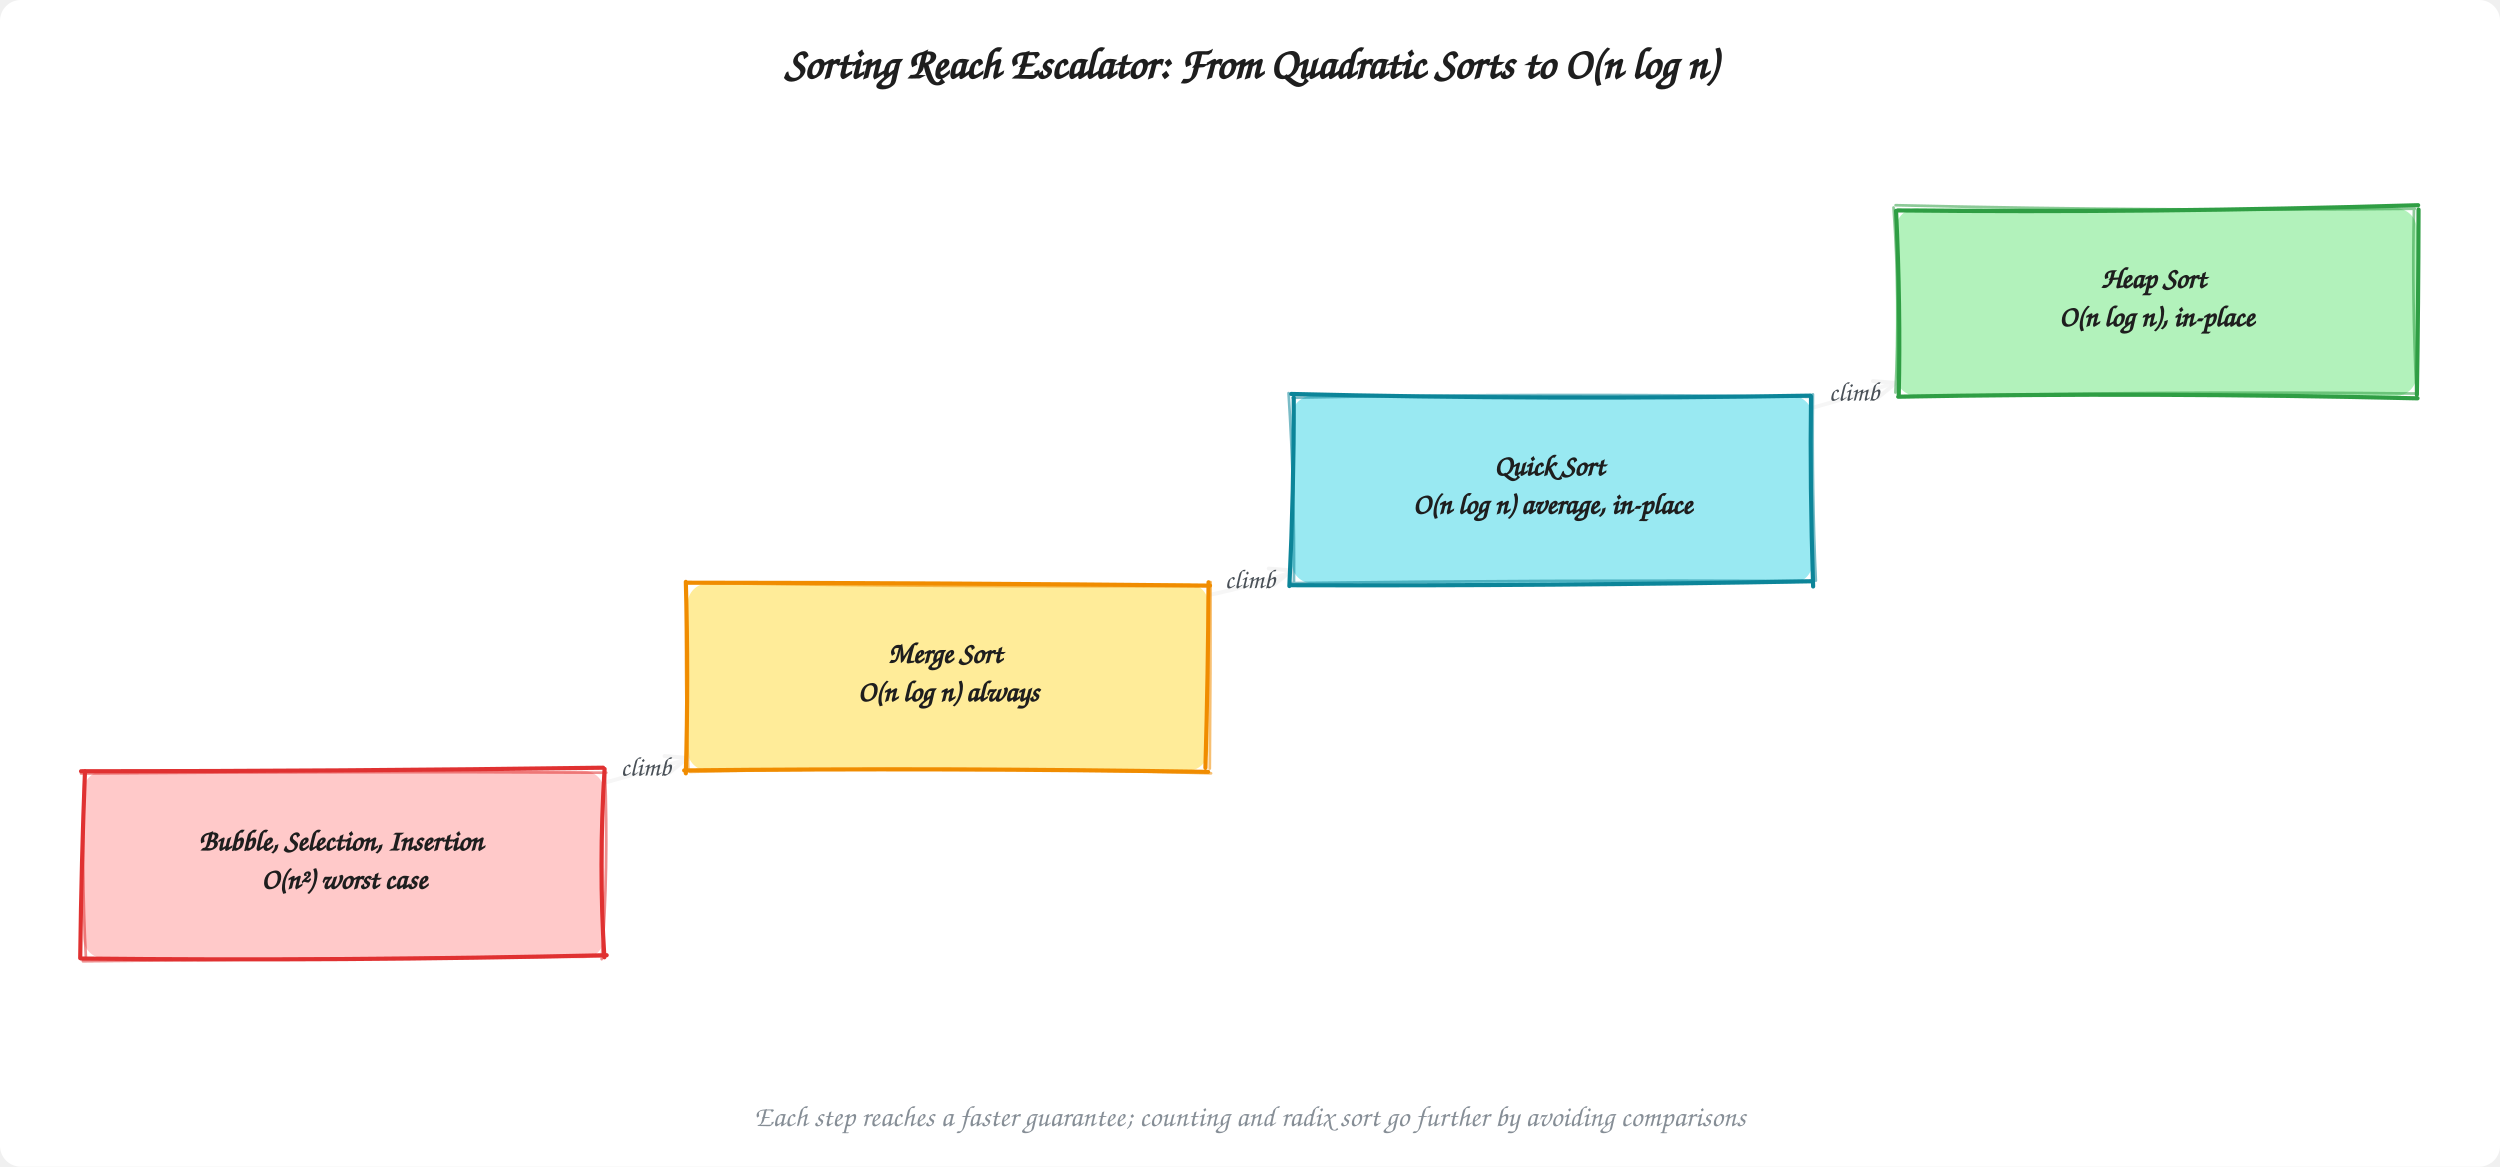
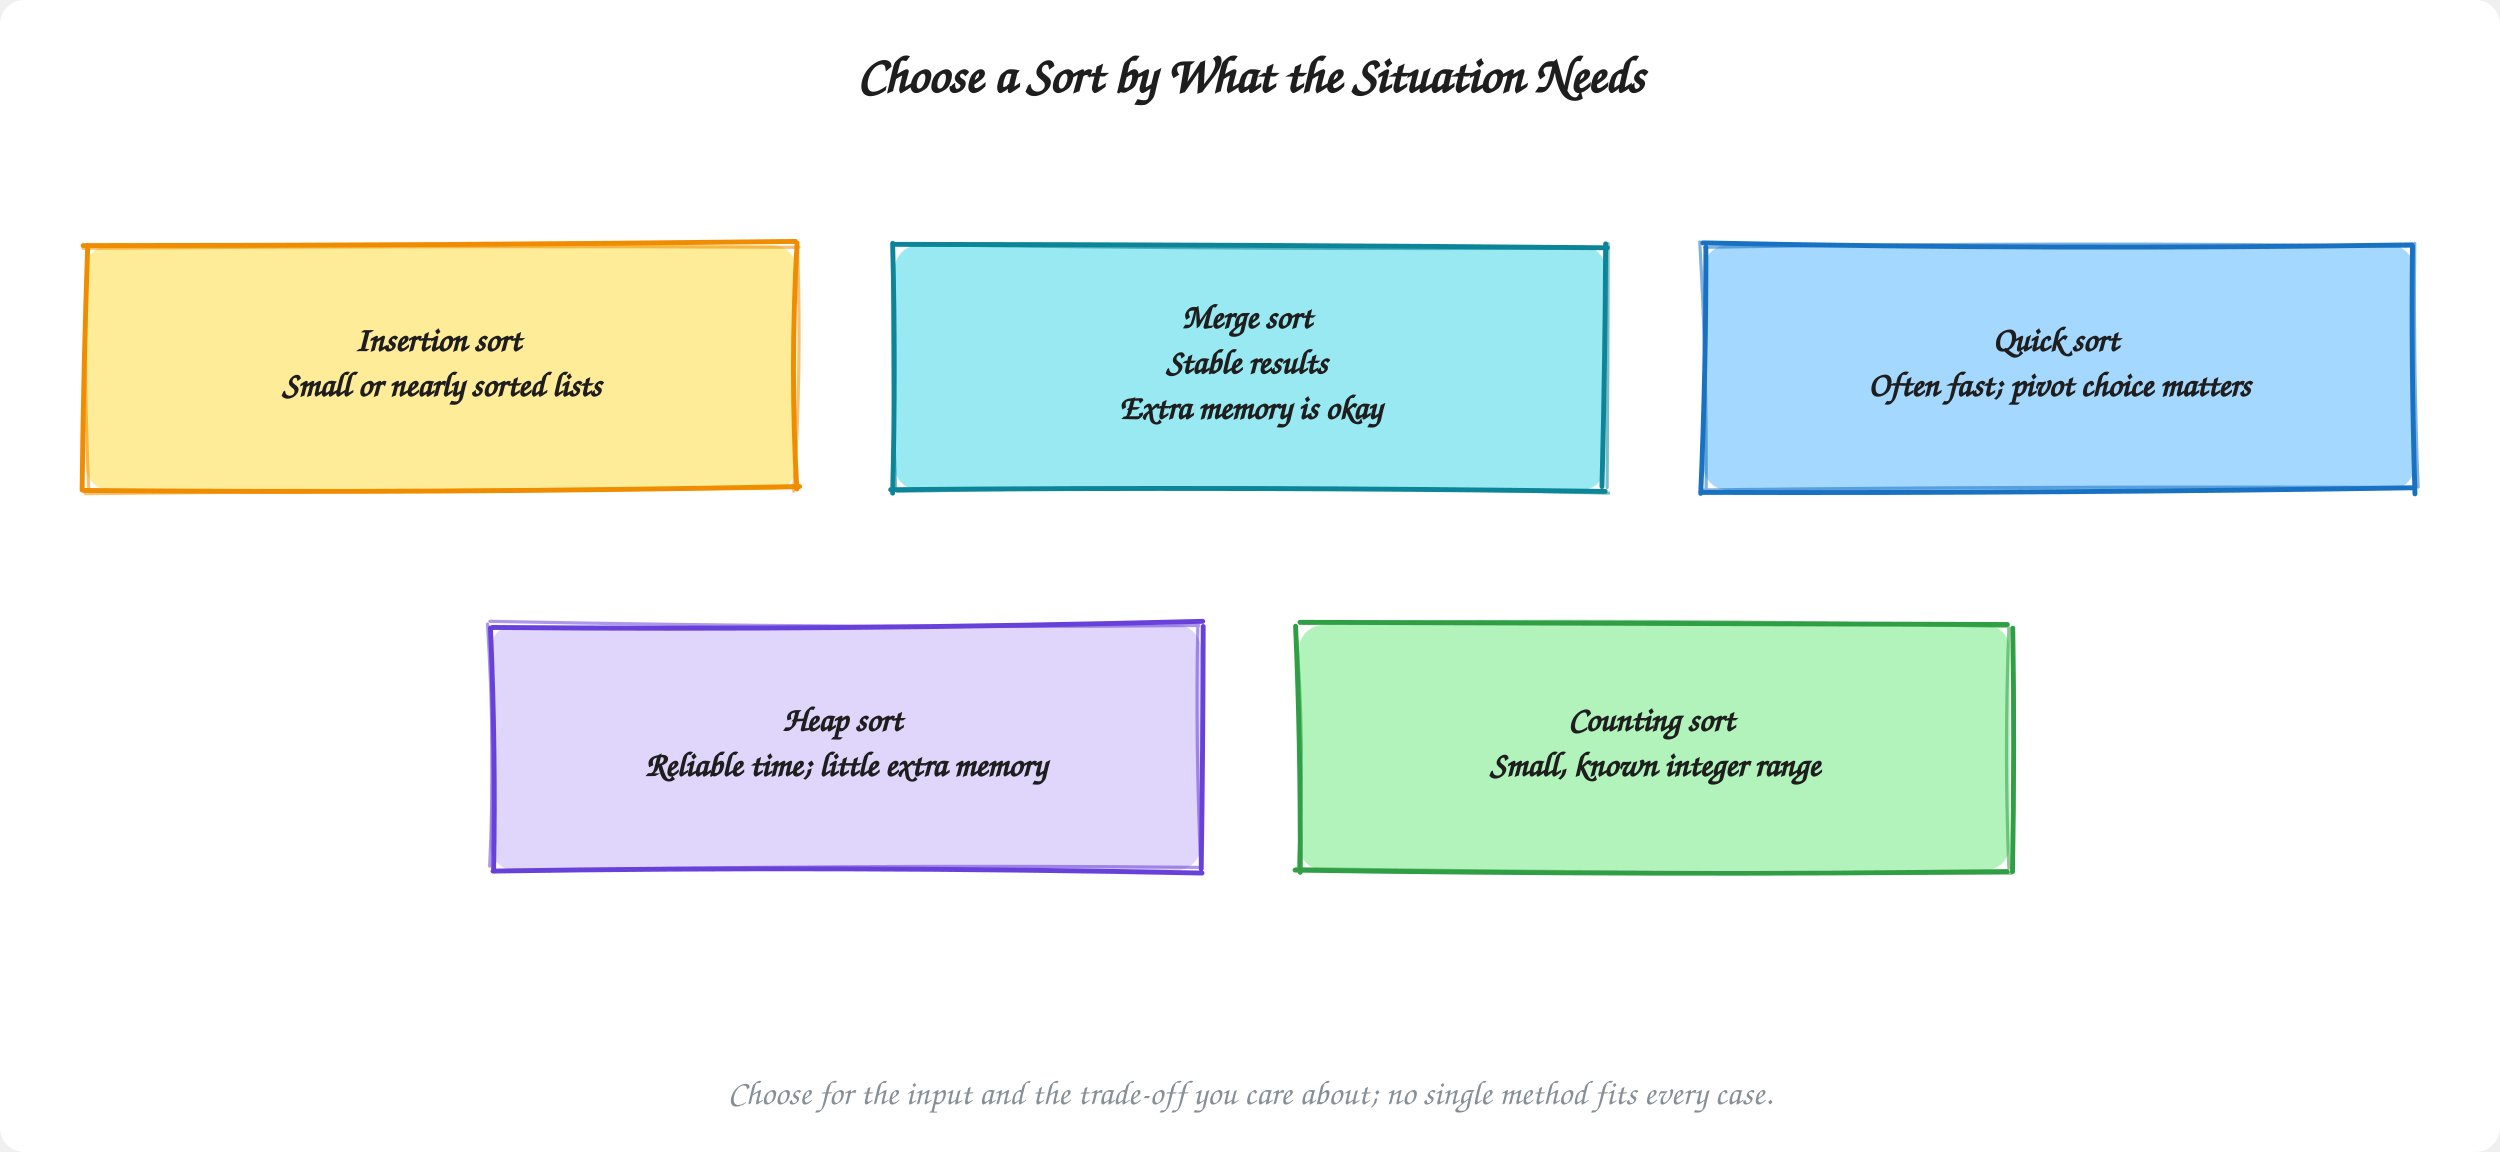
- <svg xmlns="http://www.w3.org/2000/svg" width="1200" height="560" viewBox="0 0 1200 560" role="img" aria-label="Sorting Reach Escalator: From Quadratic Sorts to O(n log n)">
-   <rect width="1200" height="560" fill="#ffffff" rx="10" />
+ <svg xmlns="http://www.w3.org/2000/svg" width="1020" height="470" viewBox="0 0 1020 470" role="img" aria-label="Choose a Sort by What the Situation Needs">
+   <rect width="1020" height="470" fill="#ffffff" rx="10" />
  <text text-anchor="middle" dominant-baseline="central" font-family="&quot;Segoe Print&quot;, &quot;Bradley Hand&quot;, Chilanka, &quot;Comic Sans MS&quot;, &quot;Comic Neue&quot;, cursive" font-size="21" font-weight="bold" fill="#1e1e1e">
-     <tspan x="600.0" y="34.0">Sorting Reach Escalator: From Quadratic Sorts to O(n log n)</tspan>
+     <tspan x="510.0" y="34.0">Choose a Sort by What the Situation Needs</tspan>
  </text>
-   <path d="M289.9 375.8 Q310.0 370.1 330.6 364.3" fill="none" stroke="#1e1e1e" stroke-width="1.9" stroke-linecap="round" opacity="0.85" />
-   <path d="M321.5 370.8 L330.0 363.8 L319.0 362.9" fill="none" stroke="#1e1e1e" stroke-width="1.9" stroke-linecap="round" stroke-linejoin="round" />
-   <rect x="283.0" y="358.0" width="54" height="24" rx="6" fill="#ffffff" opacity="0.95" />
-   <text text-anchor="middle" dominant-baseline="central" font-family="&quot;Segoe Print&quot;, &quot;Bradley Hand&quot;, Chilanka, &quot;Comic Sans MS&quot;, &quot;Comic Neue&quot;, cursive" font-size="13" font-weight="normal" fill="#495057">
-     <tspan x="310.0" y="370.0">climb</tspan>
+   <rect x="35.0" y="100.0" width="290.0" height="100.0" rx="10" fill="#ffec99" />
+   <path d="M33.9 100.2 Q179.4 100.2 324.5 98.5 M325.2 99.1 Q322.3 150.9 325.1 199.5 M326.2 198.5 Q179.5 201.4 34.0 200.1 M33.5 199.9 Q34.1 147.5 35.8 100.1" fill="none" stroke="#f08c00" stroke-width="2" stroke-linecap="round" />
+   <path d="M33.9 101.3 Q181.1 100.2 326.0 100.9 M325.4 100.6 Q327.2 152.1 323.8 200.4 M323.9 199.0 Q179.4 200.1 34.8 201.4 M36.3 201.1 Q33.9 151.2 35.6 101.1" fill="none" stroke="#f08c00" stroke-width="1.3" stroke-linecap="round" opacity="0.55" />
+   <text text-anchor="middle" dominant-baseline="central" font-family="&quot;Segoe Print&quot;, &quot;Bradley Hand&quot;, Chilanka, &quot;Comic Sans MS&quot;, &quot;Comic Neue&quot;, cursive" font-size="14" font-weight="bold" fill="#1e1e1e">
+     <tspan x="180.0" y="140.8">Insertion sort</tspan>
+     <tspan x="180.0" y="159.2">Small or nearly sorted lists</tspan>
  </text>
-   <path d="M579.8 285.7 Q601.3 281.3 621.0 274.2" fill="none" stroke="#1e1e1e" stroke-width="1.9" stroke-linecap="round" opacity="0.85" />
-   <path d="M611.5 280.8 L620.0 273.8 L609.0 272.9" fill="none" stroke="#1e1e1e" stroke-width="1.9" stroke-linecap="round" stroke-linejoin="round" />
-   <rect x="573.0" y="268.0" width="54" height="24" rx="6" fill="#ffffff" opacity="0.95" />
-   <text text-anchor="middle" dominant-baseline="central" font-family="&quot;Segoe Print&quot;, &quot;Bradley Hand&quot;, Chilanka, &quot;Comic Sans MS&quot;, &quot;Comic Neue&quot;, cursive" font-size="13" font-weight="normal" fill="#495057">
-     <tspan x="600.0" y="280.0">climb</tspan>
+   <rect x="365.0" y="100.0" width="290.0" height="100.0" rx="10" fill="#99e9f2" />
+   <path d="M365.1 99.7 Q507.4 99.8 655.8 101.1 M655.1 99.5 Q654.9 147.9 653.6 198.5 M654.9 200.5 Q508.4 198.5 363.4 199.8 M364.2 201.2 Q365.5 150.6 364.2 99.3" fill="none" stroke="#0c8599" stroke-width="2" stroke-linecap="round" />
+   <path d="M366.4 99.7 Q512.3 102.0 655.1 101.2 M656.1 99.4 Q656.1 147.2 655.7 198.9 M656.3 201.2 Q511.6 197.4 366.1 200.5 M365.4 199.2 Q363.7 152.8 364.5 100.2" fill="none" stroke="#0c8599" stroke-width="1.3" stroke-linecap="round" opacity="0.55" />
+   <text text-anchor="middle" dominant-baseline="central" font-family="&quot;Segoe Print&quot;, &quot;Bradley Hand&quot;, Chilanka, &quot;Comic Sans MS&quot;, &quot;Comic Neue&quot;, cursive" font-size="14" font-weight="bold" fill="#1e1e1e">
+     <tspan x="510.0" y="131.5">Merge sort</tspan>
+     <tspan x="510.0" y="150.0">Stable results</tspan>
+     <tspan x="510.0" y="168.5">Extra memory is okay</tspan>
  </text>
-   <path d="M869.4 195.9 Q889.7 190.3 910.1 183.5" fill="none" stroke="#1e1e1e" stroke-width="1.9" stroke-linecap="round" opacity="0.85" />
-   <path d="M901.5 190.8 L910.0 183.8 L899.0 182.9" fill="none" stroke="#1e1e1e" stroke-width="1.9" stroke-linecap="round" stroke-linejoin="round" />
-   <rect x="863.0" y="178.0" width="54" height="24" rx="6" fill="#ffffff" opacity="0.95" />
-   <text text-anchor="middle" dominant-baseline="central" font-family="&quot;Segoe Print&quot;, &quot;Bradley Hand&quot;, Chilanka, &quot;Comic Sans MS&quot;, &quot;Comic Neue&quot;, cursive" font-size="13" font-weight="normal" fill="#495057">
-     <tspan x="890.0" y="190.0">climb</tspan>
+   <rect x="695.0" y="100.0" width="290.0" height="100.0" rx="10" fill="#a5d8ff" />
+   <path d="M694.8 99.1 Q838.5 102.1 984.1 99.9 M984.3 100.3 Q983.7 147.8 985.3 201.5 M985.2 199.0 Q841.7 201.3 694.2 200.9 M693.9 201.3 Q696.1 150.2 696.0 100.9" fill="none" stroke="#1971c2" stroke-width="2" stroke-linecap="round" />
+   <path d="M695.5 100.9 Q840.7 98.5 983.6 100.5 M985.2 99.3 Q984.7 151.7 986.6 198.7 M984.4 198.9 Q837.2 198.3 694.6 199.9 M696.1 200.8 Q696.5 149.9 693.5 98.7" fill="none" stroke="#1971c2" stroke-width="1.3" stroke-linecap="round" opacity="0.55" />
+   <text text-anchor="middle" dominant-baseline="central" font-family="&quot;Segoe Print&quot;, &quot;Bradley Hand&quot;, Chilanka, &quot;Comic Sans MS&quot;, &quot;Comic Neue&quot;, cursive" font-size="14" font-weight="bold" fill="#1e1e1e">
+     <tspan x="840.0" y="140.8">Quick sort</tspan>
+     <tspan x="840.0" y="159.2">Often fast; pivot choice matters</tspan>
  </text>
-   <rect x="40.0" y="370.0" width="250.0" height="90.0" rx="10" fill="#ffc9c9" />
-   <path d="M38.9 370.2 Q164.4 370.2 289.5 368.5 M290.2 369.1 Q287.3 415.9 290.1 459.5 M291.2 458.5 Q164.5 461.4 39.0 460.1 M38.5 459.9 Q39.1 412.5 40.8 370.1" fill="none" stroke="#e03131" stroke-width="2" stroke-linecap="round" />
-   <path d="M38.9 371.3 Q166.1 370.2 291.0 370.9 M290.4 370.6 Q292.2 417.1 288.8 460.4 M288.9 459.0 Q164.4 460.1 39.8 461.4 M41.3 461.1 Q38.9 416.2 40.6 371.1" fill="none" stroke="#e03131" stroke-width="1.3" stroke-linecap="round" opacity="0.55" />
+   <rect x="200.0" y="255.0" width="290.0" height="100.0" rx="10" fill="#e0d5fa" />
+   <path d="M200.9 256.0 Q343.0 257.3 490.7 253.5 M490.9 255.6 Q490.8 306.0 490.1 354.5 M490.4 356.2 Q343.1 353.2 201.2 355.4 M201.4 354.7 Q202.3 307.0 200.1 256.2" fill="none" stroke="#6741d9" stroke-width="2" stroke-linecap="round" />
+   <path d="M199.9 253.5 Q347.0 256.5 489.1 255.2 M488.7 255.8 Q487.7 302.5 489.9 354.1 M490.3 353.9 Q343.7 352.5 200.8 355.6 M199.8 353.4 Q202.1 304.2 198.9 254.6" fill="none" stroke="#6741d9" stroke-width="1.3" stroke-linecap="round" opacity="0.55" />
  <text text-anchor="middle" dominant-baseline="central" font-family="&quot;Segoe Print&quot;, &quot;Bradley Hand&quot;, Chilanka, &quot;Comic Sans MS&quot;, &quot;Comic Neue&quot;, cursive" font-size="14" font-weight="bold" fill="#1e1e1e">
-     <tspan x="165.0" y="405.8">Bubble, Selection, Insertion</tspan>
-     <tspan x="165.0" y="424.2">O(n²) worst case</tspan>
+     <tspan x="345.0" y="295.8">Heap sort</tspan>
+     <tspan x="345.0" y="314.2">Reliable time; little extra memory</tspan>
  </text>
-   <rect x="330.0" y="280.0" width="250.0" height="90.0" rx="10" fill="#ffec99" />
-   <path d="M330.1 279.7 Q452.4 279.8 580.8 281.1 M580.1 279.5 Q579.9 322.9 578.6 368.5 M579.9 370.5 Q453.4 368.5 328.4 369.8 M329.2 371.2 Q330.5 325.6 329.2 279.3" fill="none" stroke="#f08c00" stroke-width="2" stroke-linecap="round" />
-   <path d="M331.4 279.7 Q457.3 282.0 580.1 281.2 M581.1 279.4 Q581.1 322.2 580.7 368.9 M581.3 371.2 Q456.6 367.4 331.1 370.5 M330.4 369.2 Q328.7 327.8 329.5 280.2" fill="none" stroke="#f08c00" stroke-width="1.3" stroke-linecap="round" opacity="0.55" />
+   <rect x="530.0" y="255.0" width="290.0" height="100.0" rx="10" fill="#b2f2bb" />
+   <path d="M530.4 253.9 Q677.5 254.4 819.0 254.8 M821.2 256.3 Q822.0 303.9 821.1 355.6 M818.9 355.6 Q677.3 357.2 528.4 355.0 M530.5 355.9 Q530.7 303.5 528.6 255.5" fill="none" stroke="#2f9e44" stroke-width="2" stroke-linecap="round" />
+   <path d="M530.6 254.3 Q674.7 252.2 818.6 255.6 M819.6 256.2 Q817.7 307.4 819.6 354.2 M820.6 356.3 Q676.8 356.4 528.9 354.4 M529.7 354.2 Q532.7 302.9 528.6 255.2" fill="none" stroke="#2f9e44" stroke-width="1.3" stroke-linecap="round" opacity="0.55" />
  <text text-anchor="middle" dominant-baseline="central" font-family="&quot;Segoe Print&quot;, &quot;Bradley Hand&quot;, Chilanka, &quot;Comic Sans MS&quot;, &quot;Comic Neue&quot;, cursive" font-size="14" font-weight="bold" fill="#1e1e1e">
-     <tspan x="455.0" y="315.8">Merge Sort</tspan>
-     <tspan x="455.0" y="334.2">O(n log n) always</tspan>
-   </text>
-   <rect x="620.0" y="190.0" width="250.0" height="90.0" rx="10" fill="#99e9f2" />
-   <path d="M619.8 189.1 Q743.5 192.1 869.1 189.9 M869.3 190.3 Q868.7 232.8 870.3 281.5 M870.2 279.0 Q746.7 281.3 619.2 280.9 M618.9 281.3 Q621.1 235.2 621.0 190.9" fill="none" stroke="#0c8599" stroke-width="2" stroke-linecap="round" />
-   <path d="M620.5 190.9 Q745.7 188.5 868.6 190.5 M870.2 189.3 Q869.7 236.7 871.6 278.7 M869.4 278.9 Q742.2 278.3 619.6 279.9 M621.1 280.8 Q621.5 234.9 618.5 188.7" fill="none" stroke="#0c8599" stroke-width="1.3" stroke-linecap="round" opacity="0.55" />
-   <text text-anchor="middle" dominant-baseline="central" font-family="&quot;Segoe Print&quot;, &quot;Bradley Hand&quot;, Chilanka, &quot;Comic Sans MS&quot;, &quot;Comic Neue&quot;, cursive" font-size="14" font-weight="bold" fill="#1e1e1e">
-     <tspan x="745.0" y="225.8">Quick Sort</tspan>
-     <tspan x="745.0" y="244.2">O(n log n) average, in-place</tspan>
-   </text>
-   <rect x="910.0" y="100.0" width="250.0" height="90.0" rx="10" fill="#b2f2bb" />
-   <path d="M910.9 101.0 Q1033.0 102.3 1160.7 98.5 M1160.9 100.6 Q1160.8 146.0 1160.1 189.5 M1160.4 191.2 Q1033.1 188.2 911.2 190.4 M911.4 189.7 Q912.3 147.0 910.1 101.2" fill="none" stroke="#2f9e44" stroke-width="2" stroke-linecap="round" />
-   <path d="M909.9 98.5 Q1037.0 101.5 1159.1 100.2 M1158.7 100.8 Q1157.7 142.5 1159.9 189.1 M1160.3 188.9 Q1033.7 187.5 910.8 190.6 M909.8 188.4 Q912.1 144.2 908.9 99.6" fill="none" stroke="#2f9e44" stroke-width="1.3" stroke-linecap="round" opacity="0.55" />
-   <text text-anchor="middle" dominant-baseline="central" font-family="&quot;Segoe Print&quot;, &quot;Bradley Hand&quot;, Chilanka, &quot;Comic Sans MS&quot;, &quot;Comic Neue&quot;, cursive" font-size="14" font-weight="bold" fill="#1e1e1e">
-     <tspan x="1035.0" y="135.8">Heap Sort</tspan>
-     <tspan x="1035.0" y="154.2">O(n log n), in-place</tspan>
+     <tspan x="675.0" y="295.8">Counting sort</tspan>
+     <tspan x="675.0" y="314.2">Small, known integer range</tspan>
  </text>
  <text text-anchor="middle" dominant-baseline="central" font-family="&quot;Segoe Print&quot;, &quot;Bradley Hand&quot;, Chilanka, &quot;Comic Sans MS&quot;, &quot;Comic Neue&quot;, cursive" font-size="14" font-weight="normal" fill="#868e96">
-     <tspan x="600.0" y="538.0">Each step reaches a faster guarantee; counting and radix sort go further by avoiding comparisons</tspan>
+     <tspan x="510.0" y="448.0">Choose for the input and the trade-off you care about; no single method fits every case.</tspan>
  </text>
</svg>
